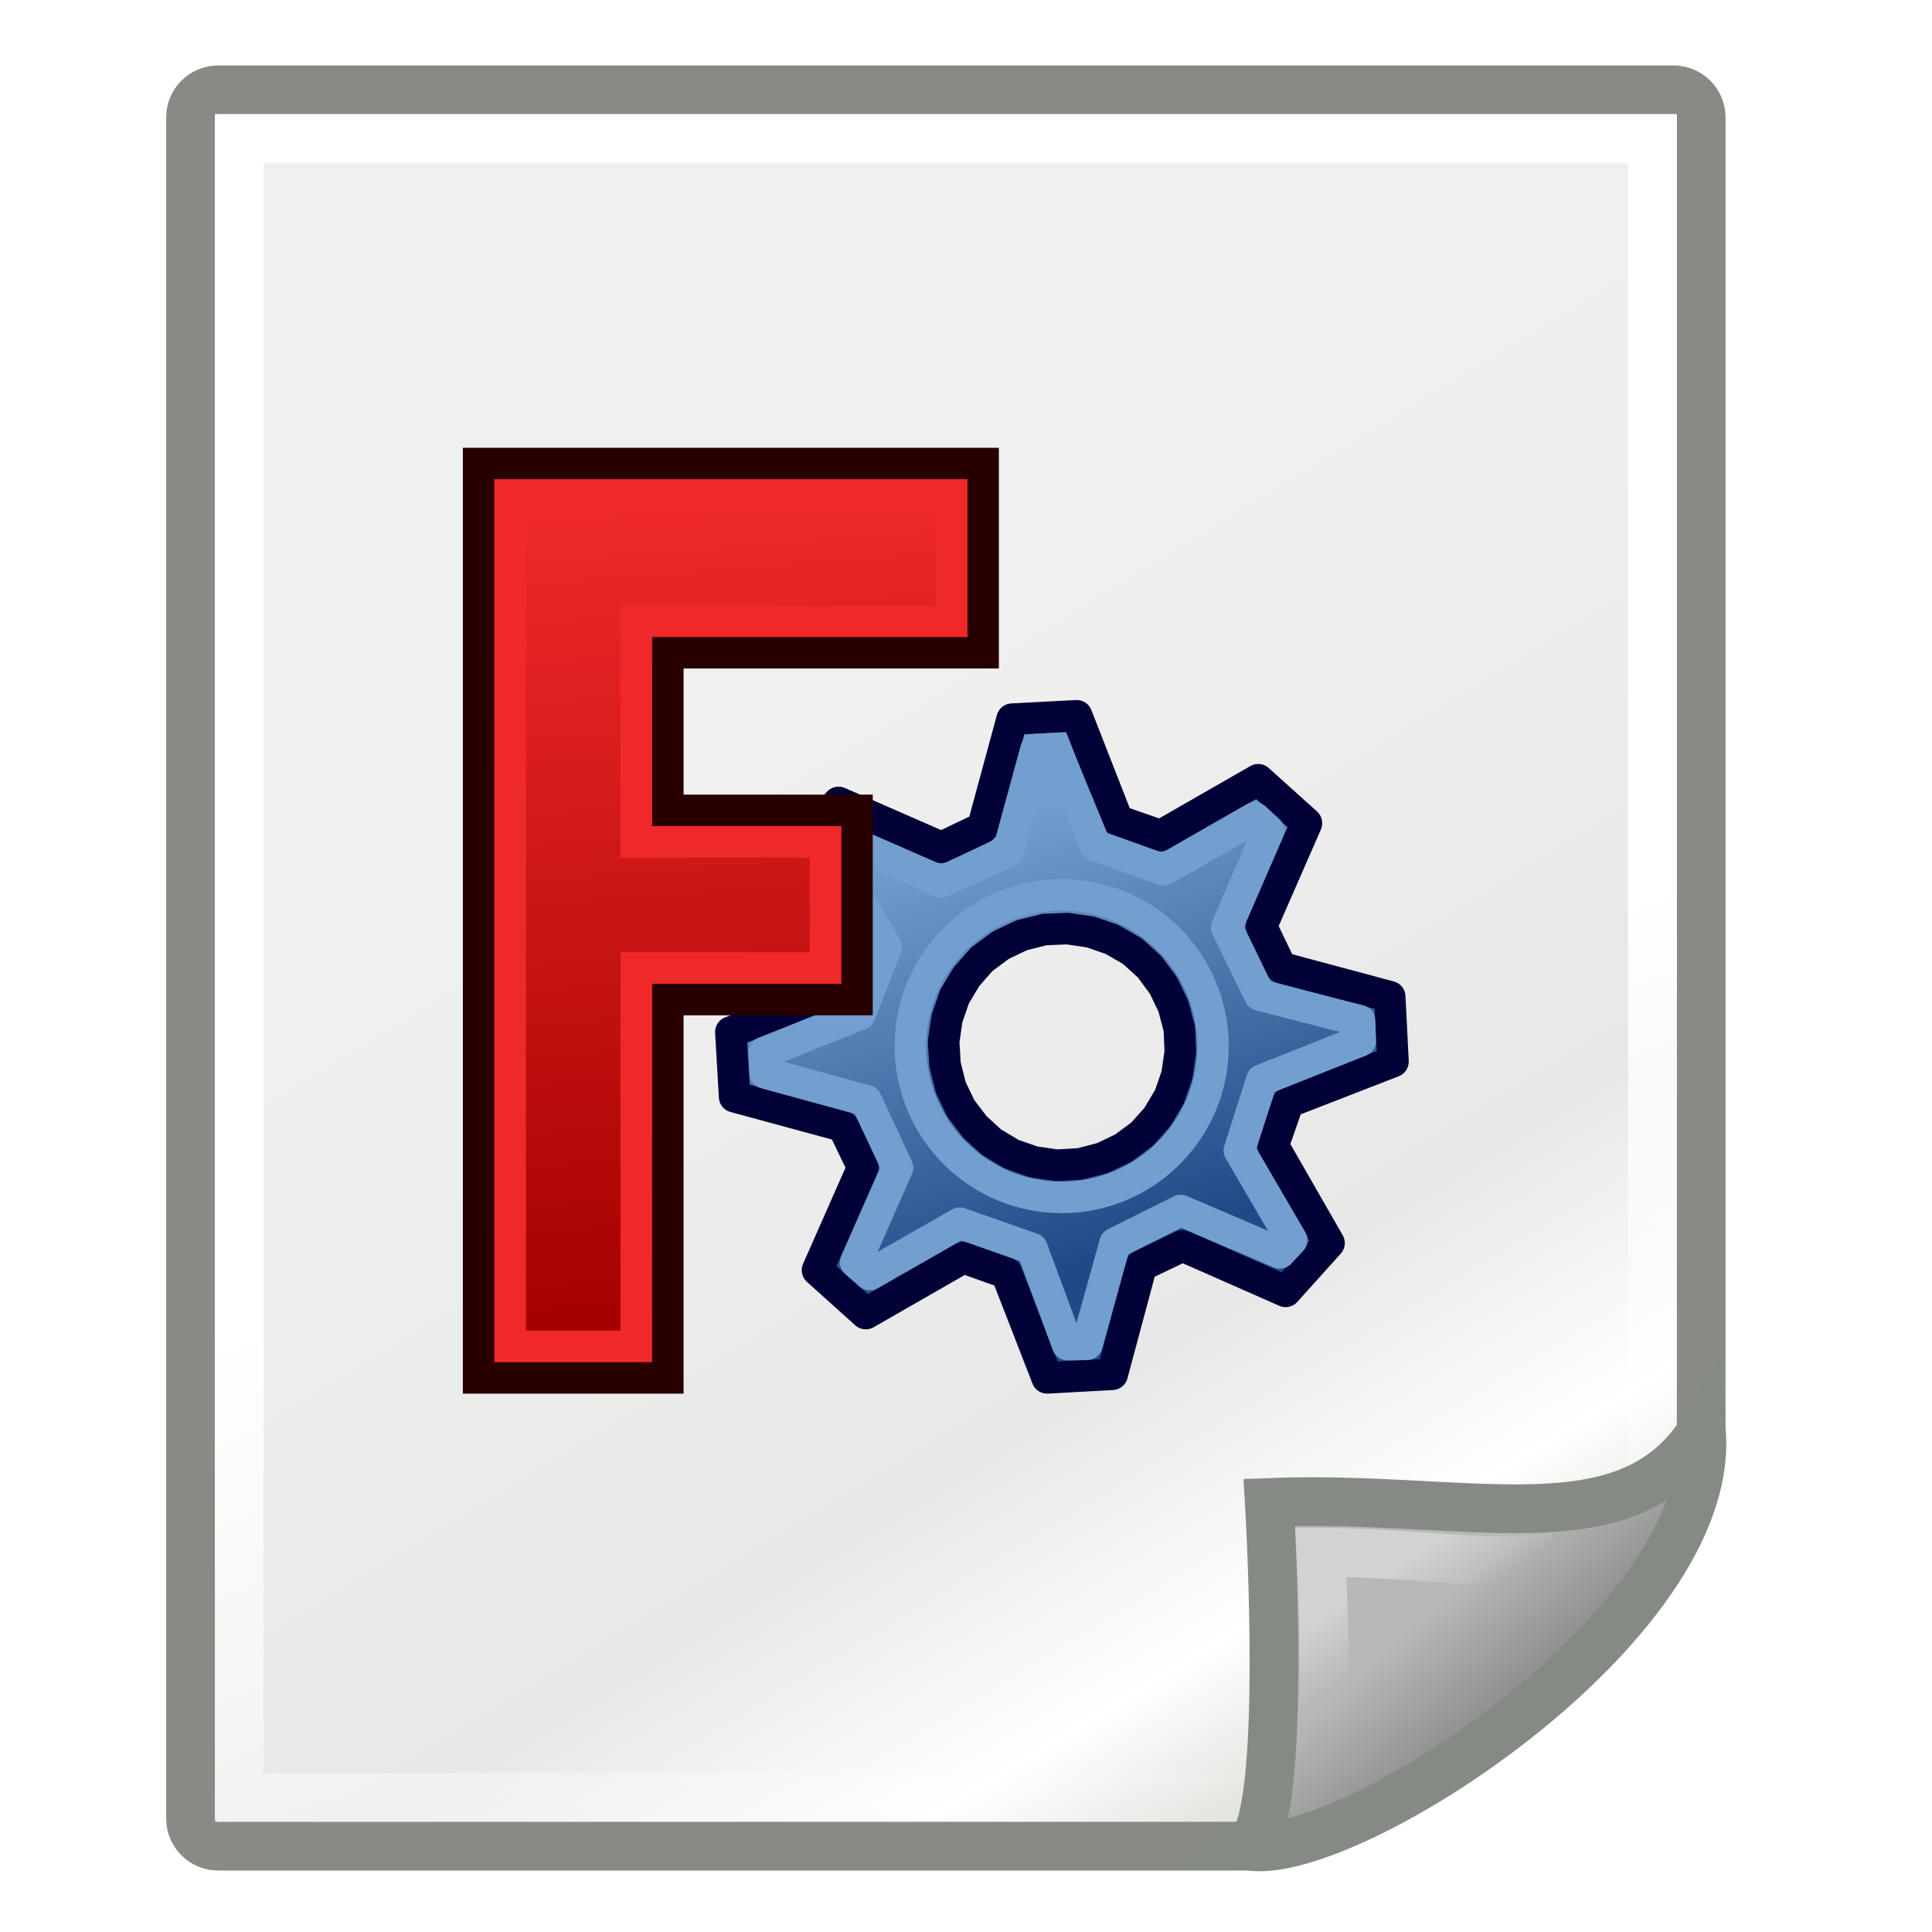
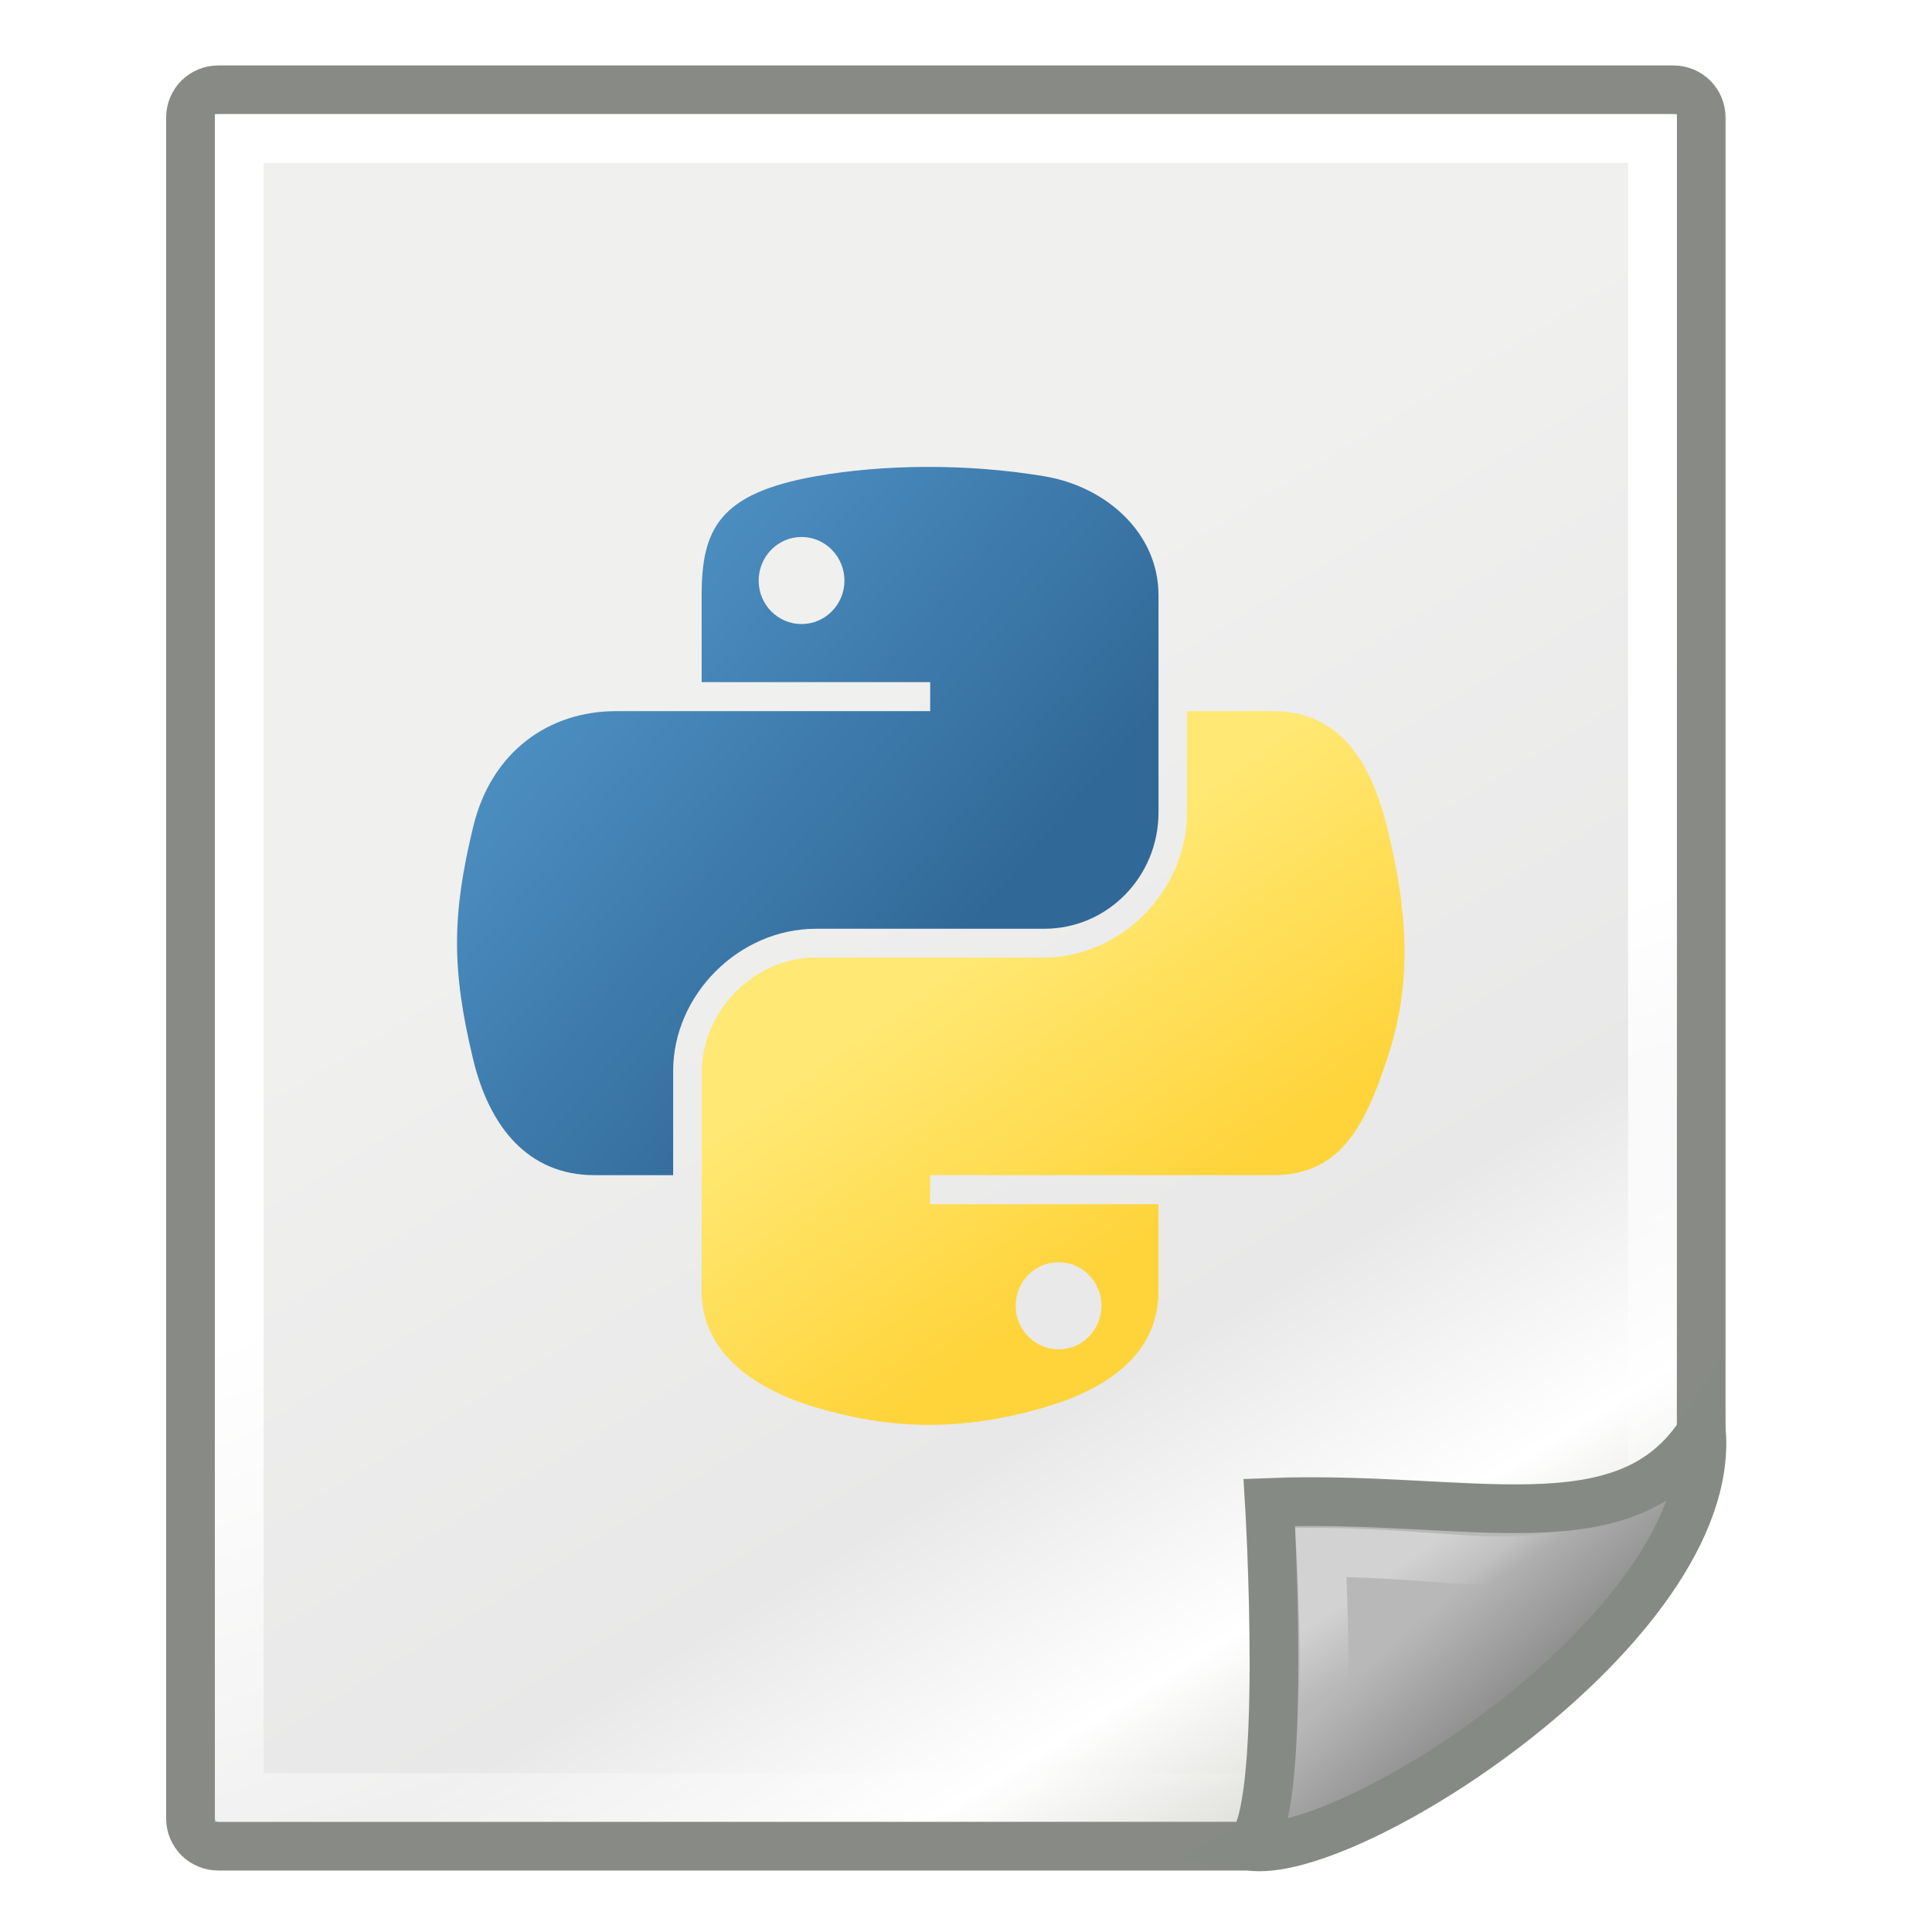
<svg xmlns="http://www.w3.org/2000/svg" xmlns:xlink="http://www.w3.org/1999/xlink" width="48px" height="48px" id="svg4198" version="1.1">
  <defs id="defs4200">
    <linearGradient id="linearGradient15218">
      <stop style="stop-color:#f0f0ef;stop-opacity:1;" offset="0" id="stop15220" />
      <stop id="stop2269" offset="0.599" style="stop-color:#e8e8e8;stop-opacity:1;" />
      <stop id="stop2267" offset="0.828" style="stop-color:#ffffff;stop-opacity:1;" />
      <stop style="stop-color:#d8d8d3;stop-opacity:1;" offset="1" id="stop15222" />
    </linearGradient>
    <linearGradient id="linearGradient2259">
      <stop style="stop-color:#ffffff;stop-opacity:1;" offset="0" id="stop2261" />
      <stop style="stop-color:#ffffff;stop-opacity:0;" offset="1" id="stop2263" />
    </linearGradient>
    <linearGradient id="linearGradient2224">
      <stop style="stop-color:#7c7c7c;stop-opacity:1;" offset="0" id="stop2226" />
      <stop style="stop-color:#b8b8b8;stop-opacity:1;" offset="1" id="stop2228" />
    </linearGradient>
    <linearGradient xlink:href="#linearGradient2224" id="linearGradient2230" x1="35.997" y1="40.458" x2="33.665" y2="37.771" gradientUnits="userSpaceOnUse" gradientTransform="translate(6.161836,4.033411)" />
    <linearGradient id="linearGradient2251">
      <stop style="stop-color:#ffffff;stop-opacity:1;" offset="0" id="stop2253" />
      <stop style="stop-color:#ffffff;stop-opacity:0;" offset="1" id="stop2255" />
    </linearGradient>
    <linearGradient xlink:href="#linearGradient2251" id="linearGradient2257" x1="33.396" y1="36.921" x2="34.17" y2="38.07" gradientUnits="userSpaceOnUse" gradientTransform="translate(6.161836,3.658411)" />
    <linearGradient xlink:href="#linearGradient2259" id="linearGradient13651" gradientUnits="userSpaceOnUse" gradientTransform="matrix(0.999421,0,0,1,5.991319,4.033411)" x1="26.076" y1="26.697" x2="30.811" y2="42.007" />
    <linearGradient xlink:href="#linearGradient15218" id="linearGradient13653" gradientUnits="userSpaceOnUse" gradientTransform="matrix(1.067236,0,0,0.989276,4.391684,4.035227)" x1="22.308" y1="18.992" x2="35.785" y2="39.498" />
    <linearGradient id="linearGradient3864">
      <stop style="stop-color:#71b2f8;stop-opacity:1;" offset="0" id="stop3866" />
      <stop style="stop-color:#002795;stop-opacity:1;" offset="1" id="stop3868" />
    </linearGradient>
    <linearGradient id="linearGradient3682">
      <stop id="stop3684" offset="0" style="stop-color:#ff6d0f;stop-opacity:1;" />
      <stop id="stop3686" offset="1" style="stop-color:#ff1000;stop-opacity:1;" />
    </linearGradient>
    <linearGradient id="linearGradient3864-9">
      <stop id="stop3866-1" offset="0" style="stop-color:#204a87;stop-opacity:1" />
      <stop id="stop3868-1" offset="1" style="stop-color:#729fcf;stop-opacity:1" />
    </linearGradient>
    <linearGradient id="linearGradient3682-0">
      <stop style="stop-color:#a40000;stop-opacity:1" offset="0" id="stop3684-0" />
      <stop style="stop-color:#ef2929;stop-opacity:1" offset="1" id="stop3686-0" />
    </linearGradient>
    <radialGradient xlink:href="#linearGradient3682-0-6" id="radialGradient3817-5-3" gradientUnits="userSpaceOnUse" gradientTransform="matrix(1.236126,0.300017,-0.832328,3.388382,-499.9452,-167.3311)" cx="270.583" cy="33.9" fx="270.583" fy="33.9" r="19.571" />
    <linearGradient id="linearGradient3682-0-6">
      <stop style="stop-color:#ff390f;stop-opacity:1" offset="0" id="stop3684-0-7" />
      <stop style="stop-color:#ff1000;stop-opacity:1;" offset="1" id="stop3686-0-5" />
    </linearGradient>
-     <linearGradient gradientUnits="userSpaceOnUse" y2="7.711" x2="-211.402" y1="68.842" x1="-206.699" id="linearGradient3806" xlink:href="#linearGradient3682-0" />
-     <linearGradient gradientTransform="matrix(1.009449,0,0,1.009449,-20.30797,3.726008)" gradientUnits="userSpaceOnUse" y2="26.521" x2="-157.325" y1="58.262" x1="-146.745" id="linearGradient3808" xlink:href="#linearGradient3864-9" />
    <linearGradient id="linearGradient5060">
      <stop id="stop5062" offset="0" style="stop-color:black;stop-opacity:1;" />
      <stop id="stop5064" offset="1" style="stop-color:black;stop-opacity:0;" />
    </linearGradient>
    <linearGradient id="linearGradient5048">
      <stop id="stop5050" offset="0" style="stop-color:black;stop-opacity:0;" />
      <stop style="stop-color:black;stop-opacity:1;" offset="0.5" id="stop5056" />
      <stop id="stop5052" offset="1" style="stop-color:black;stop-opacity:0;" />
    </linearGradient>
    <linearGradient id="linearGradient15662">
      <stop style="stop-color:#ffffff;stop-opacity:1;" offset="0" id="stop15664" />
      <stop style="stop-color:#f8f8f8;stop-opacity:1;" offset="1" id="stop15666" />
    </linearGradient>
    <radialGradient gradientUnits="userSpaceOnUse" fy="64.568" fx="20.892" r="5.257" cy="64.568" cx="20.892" id="aigrd3">
      <stop id="stop15573" style="stop-color:#F0F0F0" offset="0" />
      <stop id="stop15575" style="stop-color:#9a9a9a;stop-opacity:1;" offset="1" />
    </radialGradient>
    <radialGradient gradientUnits="userSpaceOnUse" fy="114.568" fx="20.892" r="5.256" cy="114.568" cx="20.892" id="aigrd2">
      <stop id="stop15566" style="stop-color:#F0F0F0" offset="0" />
      <stop id="stop15568" style="stop-color:#9a9a9a;stop-opacity:1;" offset="1" />
    </radialGradient>
    <linearGradient id="linearGradient269">
      <stop style="stop-color:#a3a3a3;stop-opacity:1;" offset="0" id="stop270" />
      <stop style="stop-color:#4c4c4c;stop-opacity:1;" offset="1" id="stop271" />
    </linearGradient>
    <linearGradient id="linearGradient259">
      <stop style="stop-color:#fafafa;stop-opacity:1;" offset="0" id="stop260" />
      <stop style="stop-color:#bbbbbb;stop-opacity:1;" offset="1" id="stop261" />
    </linearGradient>
    <radialGradient gradientUnits="userSpaceOnUse" gradientTransform="matrix(1,0,0,0.284916,0,30.08928)" r="15.822" fy="42.078" fx="24.307" cy="42.078" cx="24.307" id="radialGradient4548" xlink:href="#linearGradient5060" />
+     <radialGradient r="29.037" fy="132.286" fx="61.519" cy="132.286" cx="61.519" gradientTransform="matrix(0,-0.1143588,0.5026551,1.8070519e-7,-11.47251,114.1395)" gradientUnits="userSpaceOnUse" id="radialGradient3023" xlink:href="#linearGradient2795" />
+     <linearGradient id="linearGradient2795">
+       <stop id="stop2797" offset="0" style="stop-color:#b8b8b8;stop-opacity:0.498" />
+       <stop id="stop2799" offset="1" style="stop-color:#7f7f7f;stop-opacity:0" />
+     </linearGradient>
+     <linearGradient y2="137.273" x2="112.031" y1="192.352" x1="150.961" gradientTransform="matrix(0.3030712,0,0,0.3059972,-6.202657,-4.426231)" gradientUnits="userSpaceOnUse" id="linearGradient3027" xlink:href="#linearGradient4671" />
+     <linearGradient id="linearGradient4671">
+       <stop id="stop4673" offset="0" style="stop-color:#ffd43b;stop-opacity:1" />
+       <stop id="stop4675" offset="1" style="stop-color:#ffe873;stop-opacity:1" />
+     </linearGradient>
+     <linearGradient y2="114.398" x2="135.665" y1="20.604" x1="26.649" gradientTransform="matrix(0.562541,0,0,0.567972,-9.399749,-5.305317)" gradientUnits="userSpaceOnUse" id="linearGradient3030" xlink:href="#linearGradient4689" />
+     <linearGradient id="linearGradient4689">
+       <stop id="stop4691" offset="0" style="stop-color:#5a9fd4;stop-opacity:1" />
+       <stop id="stop4693" offset="1" style="stop-color:#306998;stop-opacity:1" />
+     </linearGradient>
+     <linearGradient xlink:href="#linearGradient4689" id="linearGradient3063" gradientUnits="userSpaceOnUse" gradientTransform="matrix(0.3030712,0,0,0.3059972,-6.202657,-4.426231)" x1="26.649" y1="20.604" x2="135.665" y2="114.398" />
  </defs>
  <g id="layer1">
    <g id="g12863" transform="matrix(1.210858,0,0,1.210858,-12.82765,-10.48376)">
      <path style="fill:url(#linearGradient13653);fill-opacity:1;fill-rule:evenodd;stroke:#888a85;stroke-width:1;stroke-linecap:butt;stroke-linejoin:miter;stroke-miterlimit:4;stroke-dashoffset:0;stroke-opacity:1" d="m 15.073,10.501 h 29.856 c 0.316,0 0.57,0.253 0.57,0.567 v 27.167 c 0,2.476 -6.88,8.303 -9.268,8.303 H 15.073 c -0.316,0 -0.57,-0.253 -0.57,-0.567 V 11.068 c 0,-0.314 0.254,-0.567 0.57,-0.567 z" id="rect12413" />
      <rect ry="0" rx="0" y="11.5" x="15.503" height="34.041" width="28.997" id="rect15244" style="opacity:1;fill:none;fill-opacity:1;fill-rule:evenodd;stroke:url(#linearGradient13651);stroke-width:1;stroke-linecap:butt;stroke-linejoin:miter;stroke-miterlimit:4;stroke-dasharray:none;stroke-dashoffset:0;stroke-opacity:1" />
      <path id="path2210" d="m 36.221,46.537 c 2.03,0.33 9.589,-4.53 9.284,-8.498 -1.563,2.423 -4.759,1.287 -8.867,1.446 0,0 0.395,6.552 -0.417,7.052 z" style="color:#000000;display:inline;overflow:visible;visibility:visible;opacity:1;fill:url(#linearGradient2230);fill-opacity:1;fill-rule:evenodd;stroke:#868a84;stroke-width:1;stroke-linecap:butt;stroke-linejoin:miter;stroke-miterlimit:4;stroke-dasharray:none;stroke-dashoffset:0;stroke-opacity:1;marker:none;marker-start:none;marker-mid:none;marker-end:none" />
      <path style="color:#000000;display:inline;overflow:visible;visibility:visible;opacity:0.369;fill:none;fill-opacity:1;fill-rule:evenodd;stroke:url(#linearGradient2257);stroke-width:1;stroke-linecap:butt;stroke-linejoin:miter;stroke-miterlimit:4;stroke-dasharray:none;stroke-dashoffset:0;stroke-opacity:1;marker:none;marker-start:none;marker-mid:none;marker-end:none" d="m 37.671,44.345 c 1.37,-0.684 4.428,-2.146 5.728,-4.027 -1.596,0.68 -2.948,0.209 -5.702,0.19 0,0 0.162,3.062 -0.025,3.837 z" id="path2247" />
    </g>
-     <g id="layer1-6" transform="matrix(0.3916667,0,0,0.3916667,10.71666,10.34167)">
-       <g transform="translate(-6e-6,-0.3636368)" id="layer1-4">
-         <g id="g3813-3" transform="matrix(0.8506406,0,0,0.8506406,187.827,-0.1960013)">
-           <path id="path3659-5" d="m -159.147,27.763 -7.266,4.169 -3.209,-1.114 -3.061,-7.824 -4.816,0.253 -2.197,8.09 -3.074,1.472 -7.668,-3.354 -3.239,3.599 4.169,7.266 -1.139,3.199 -7.824,3.061 0.279,4.825 8.09,2.197 1.472,3.074 -3.38,7.658 3.599,3.239 7.266,-4.169 3.225,1.149 3.036,7.815 4.851,-0.269 2.171,-8.1 3.074,-1.472 7.684,3.389 3.239,-3.599 -4.169,-7.266 1.123,-3.234 7.815,-3.036 -0.244,-4.841 -8.1,-2.171 -1.472,-3.074 3.364,-7.693 z m -10.883,11.916 1.492,0.865 1.292,1.172 1.035,1.398 0.744,1.555 0.438,1.676 0.072,1.718 -0.248,1.717 -0.566,1.63 -0.901,1.508 -1.137,1.276 -1.398,1.035 -1.555,0.744 -1.676,0.438 -1.727,0.098 -1.717,-0.248 -1.63,-0.566 -1.508,-0.901 -1.267,-1.162 -1.044,-1.373 -0.744,-1.555 -0.428,-1.702 -0.098,-1.727 0.248,-1.717 0.566,-1.63 0.891,-1.482 1.146,-1.302 1.398,-1.035 1.555,-0.744 1.702,-0.428 1.718,-0.072 1.717,0.248 1.63,0.566 z" style="display:inline;overflow:visible;visibility:visible;fill:url(#linearGradient3808);fill-opacity:1;fill-rule:evenodd;stroke:#000137;stroke-width:2.351;stroke-linecap:round;stroke-linejoin:round;stroke-miterlimit:4;stroke-dasharray:none;stroke-dashoffset:0;stroke-opacity:1;marker:none;enable-background:accumulate" />
-           <path id="path3659-5-6" d="m -159.407,30.604 -6.782,3.885 -5.114,-1.839 -2.978,-7.211 -1.439,0.078 -2.071,7.584 -4.992,2.277 -7.07,-3.073 -0.946,1.084 3.904,6.858 -1.956,5.011 -7.136,2.845 0.082,1.532 7.528,2.063 2.333,4.992 -3.115,7.061 1.046,0.909 6.707,-3.829 5.393,1.889 2.652,7.165 1.442,-0.017 2.096,-7.536 4.897,-2.447 7.387,3.161 0.89,-0.951 -3.904,-6.688 1.677,-5.25 7.335,-2.917 -0.05,-1.509 -7.442,-1.907 -2.466,-5.049 3.119,-7.225 z" style="display:inline;overflow:visible;visibility:visible;fill:none;stroke:#729fcf;stroke-width:2.351;stroke-linecap:round;stroke-linejoin:round;stroke-miterlimit:4;stroke-dasharray:none;stroke-dashoffset:0;stroke-opacity:1;marker:none;enable-background:accumulate" />
-           <circle transform="matrix(1.297579,0,0,1.297579,-227.204,-4.410065)" id="path3898" style="fill:none;stroke:#729fcf;stroke-width:1.812;stroke-linecap:round;stroke-linejoin:round;stroke-miterlimit:4;stroke-dasharray:none;stroke-dashoffset:6;stroke-opacity:1" cx="41.157" cy="40.103" r="8.694" />
-           <path id="rect3663-8" d="m -217.28,4.185 1e-5,68.184 14.107,-2e-6 v -28.214 h 14.107 V 30.048 h -14.107 V 18.292 h 23.512 V 4.185 Z" style="display:inline;overflow:visible;visibility:visible;fill:url(#linearGradient3806);fill-opacity:1;fill-rule:evenodd;stroke:#280000;stroke-width:2.351;stroke-linecap:butt;stroke-linejoin:miter;stroke-miterlimit:4;stroke-dasharray:none;stroke-dashoffset:0;stroke-opacity:1;marker:none;enable-background:accumulate" />
-           <path id="rect3663-8-3" d="m -214.929,6.536 v 63.482 h 9.405 v -28.214 h 14.107 v -9.405 h -14.107 V 15.941 h 23.512 V 6.536 Z" style="display:inline;overflow:visible;visibility:visible;fill:none;stroke:#ef2929;stroke-width:2.351;stroke-linecap:butt;stroke-linejoin:miter;stroke-miterlimit:4;stroke-dasharray:none;stroke-dashoffset:0;stroke-opacity:1;marker:none;enable-background:accumulate" />
-         </g>
-       </g>
+     <g id="layer1-5" transform="matrix(0.3930639,0,0,0.3930639,10.61842,10.86163)">
+       <path id="path1948" style="fill:url(#linearGradient3063);fill-opacity:1" d="m 31.462,1.879 c -2.469,0.011 -4.828,0.222 -6.903,0.589 -6.113,1.08 -7.223,3.34 -7.223,7.509 v 5.505 h 14.445 v 1.835 H 17.336 11.915 c -4.198,0 -7.874,2.523 -9.024,7.324 -1.326,5.502 -1.385,8.936 0,14.681 1.027,4.277 3.479,7.324 7.677,7.324 h 4.967 v -6.6 c 0,-4.768 4.125,-8.974 9.024,-8.974 h 14.429 c 4.016,0 7.223,-3.307 7.223,-7.341 V 9.977 c 0,-3.915 -3.303,-6.856 -7.223,-7.509 C 36.506,2.055 33.931,1.867 31.462,1.879 Z m -7.812,4.428 c 1.492,0 2.711,1.238 2.711,2.761 -1e-6,1.517 -1.219,2.744 -2.711,2.744 -1.497,0 -2.711,-1.227 -2.711,-2.744 0,-1.523 1.213,-2.761 2.711,-2.761 z" />
+       <path id="path1950" style="fill:url(#linearGradient3027);fill-opacity:1" d="m 48.011,17.318 v 6.415 c 0,4.973 -4.216,9.159 -9.024,9.159 H 24.559 c -3.952,0 -7.223,3.383 -7.223,7.341 v 13.755 c 0,3.915 3.404,6.217 7.223,7.341 4.573,1.345 8.957,1.588 14.429,0 3.637,-1.053 7.223,-3.172 7.223,-7.341 V 48.481 H 31.781 v -1.835 h 14.429 7.223 c 4.198,0 5.763,-2.928 7.223,-7.324 1.508,-4.525 1.444,-8.876 0,-14.681 -1.038,-4.179 -3.019,-7.324 -7.223,-7.324 z M 39.896,52.151 c 1.497,1e-6 2.711,1.227 2.711,2.744 -1e-6,1.523 -1.213,2.761 -2.711,2.761 -1.492,0 -2.711,-1.238 -2.711,-2.761 1e-6,-1.517 1.218,-2.744 2.711,-2.744 z" />
    </g>
  </g>
</svg>
